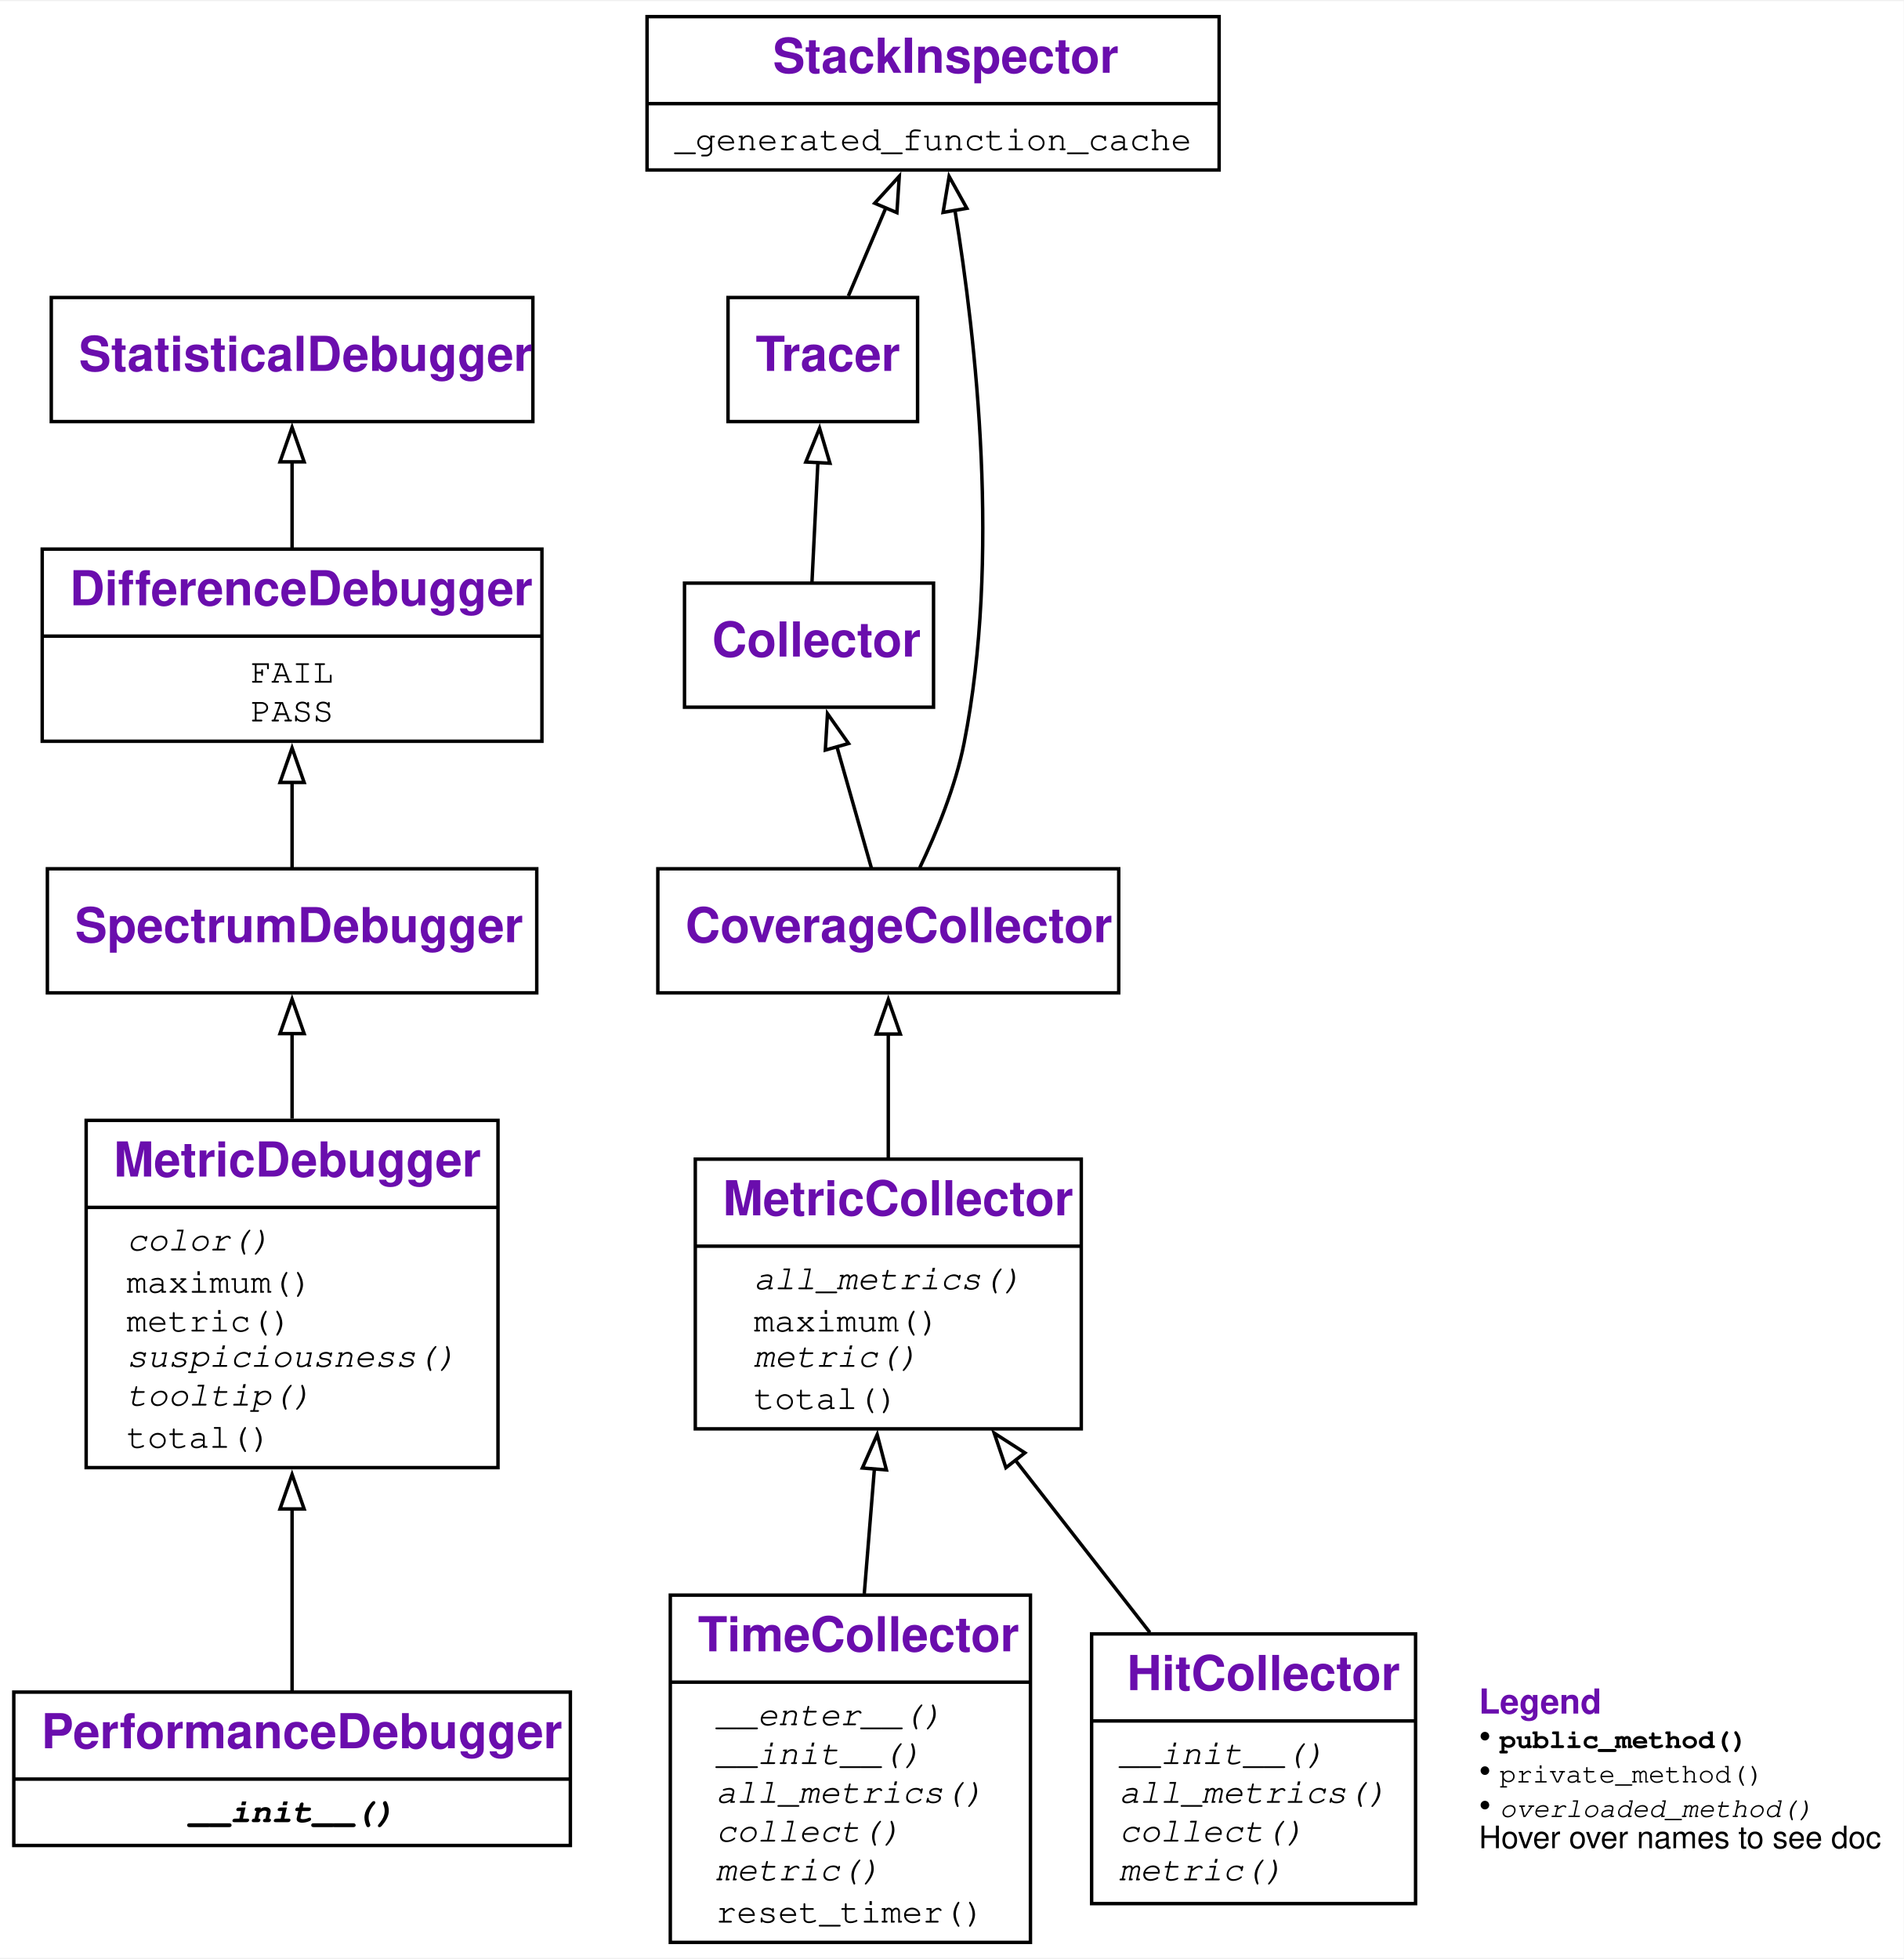
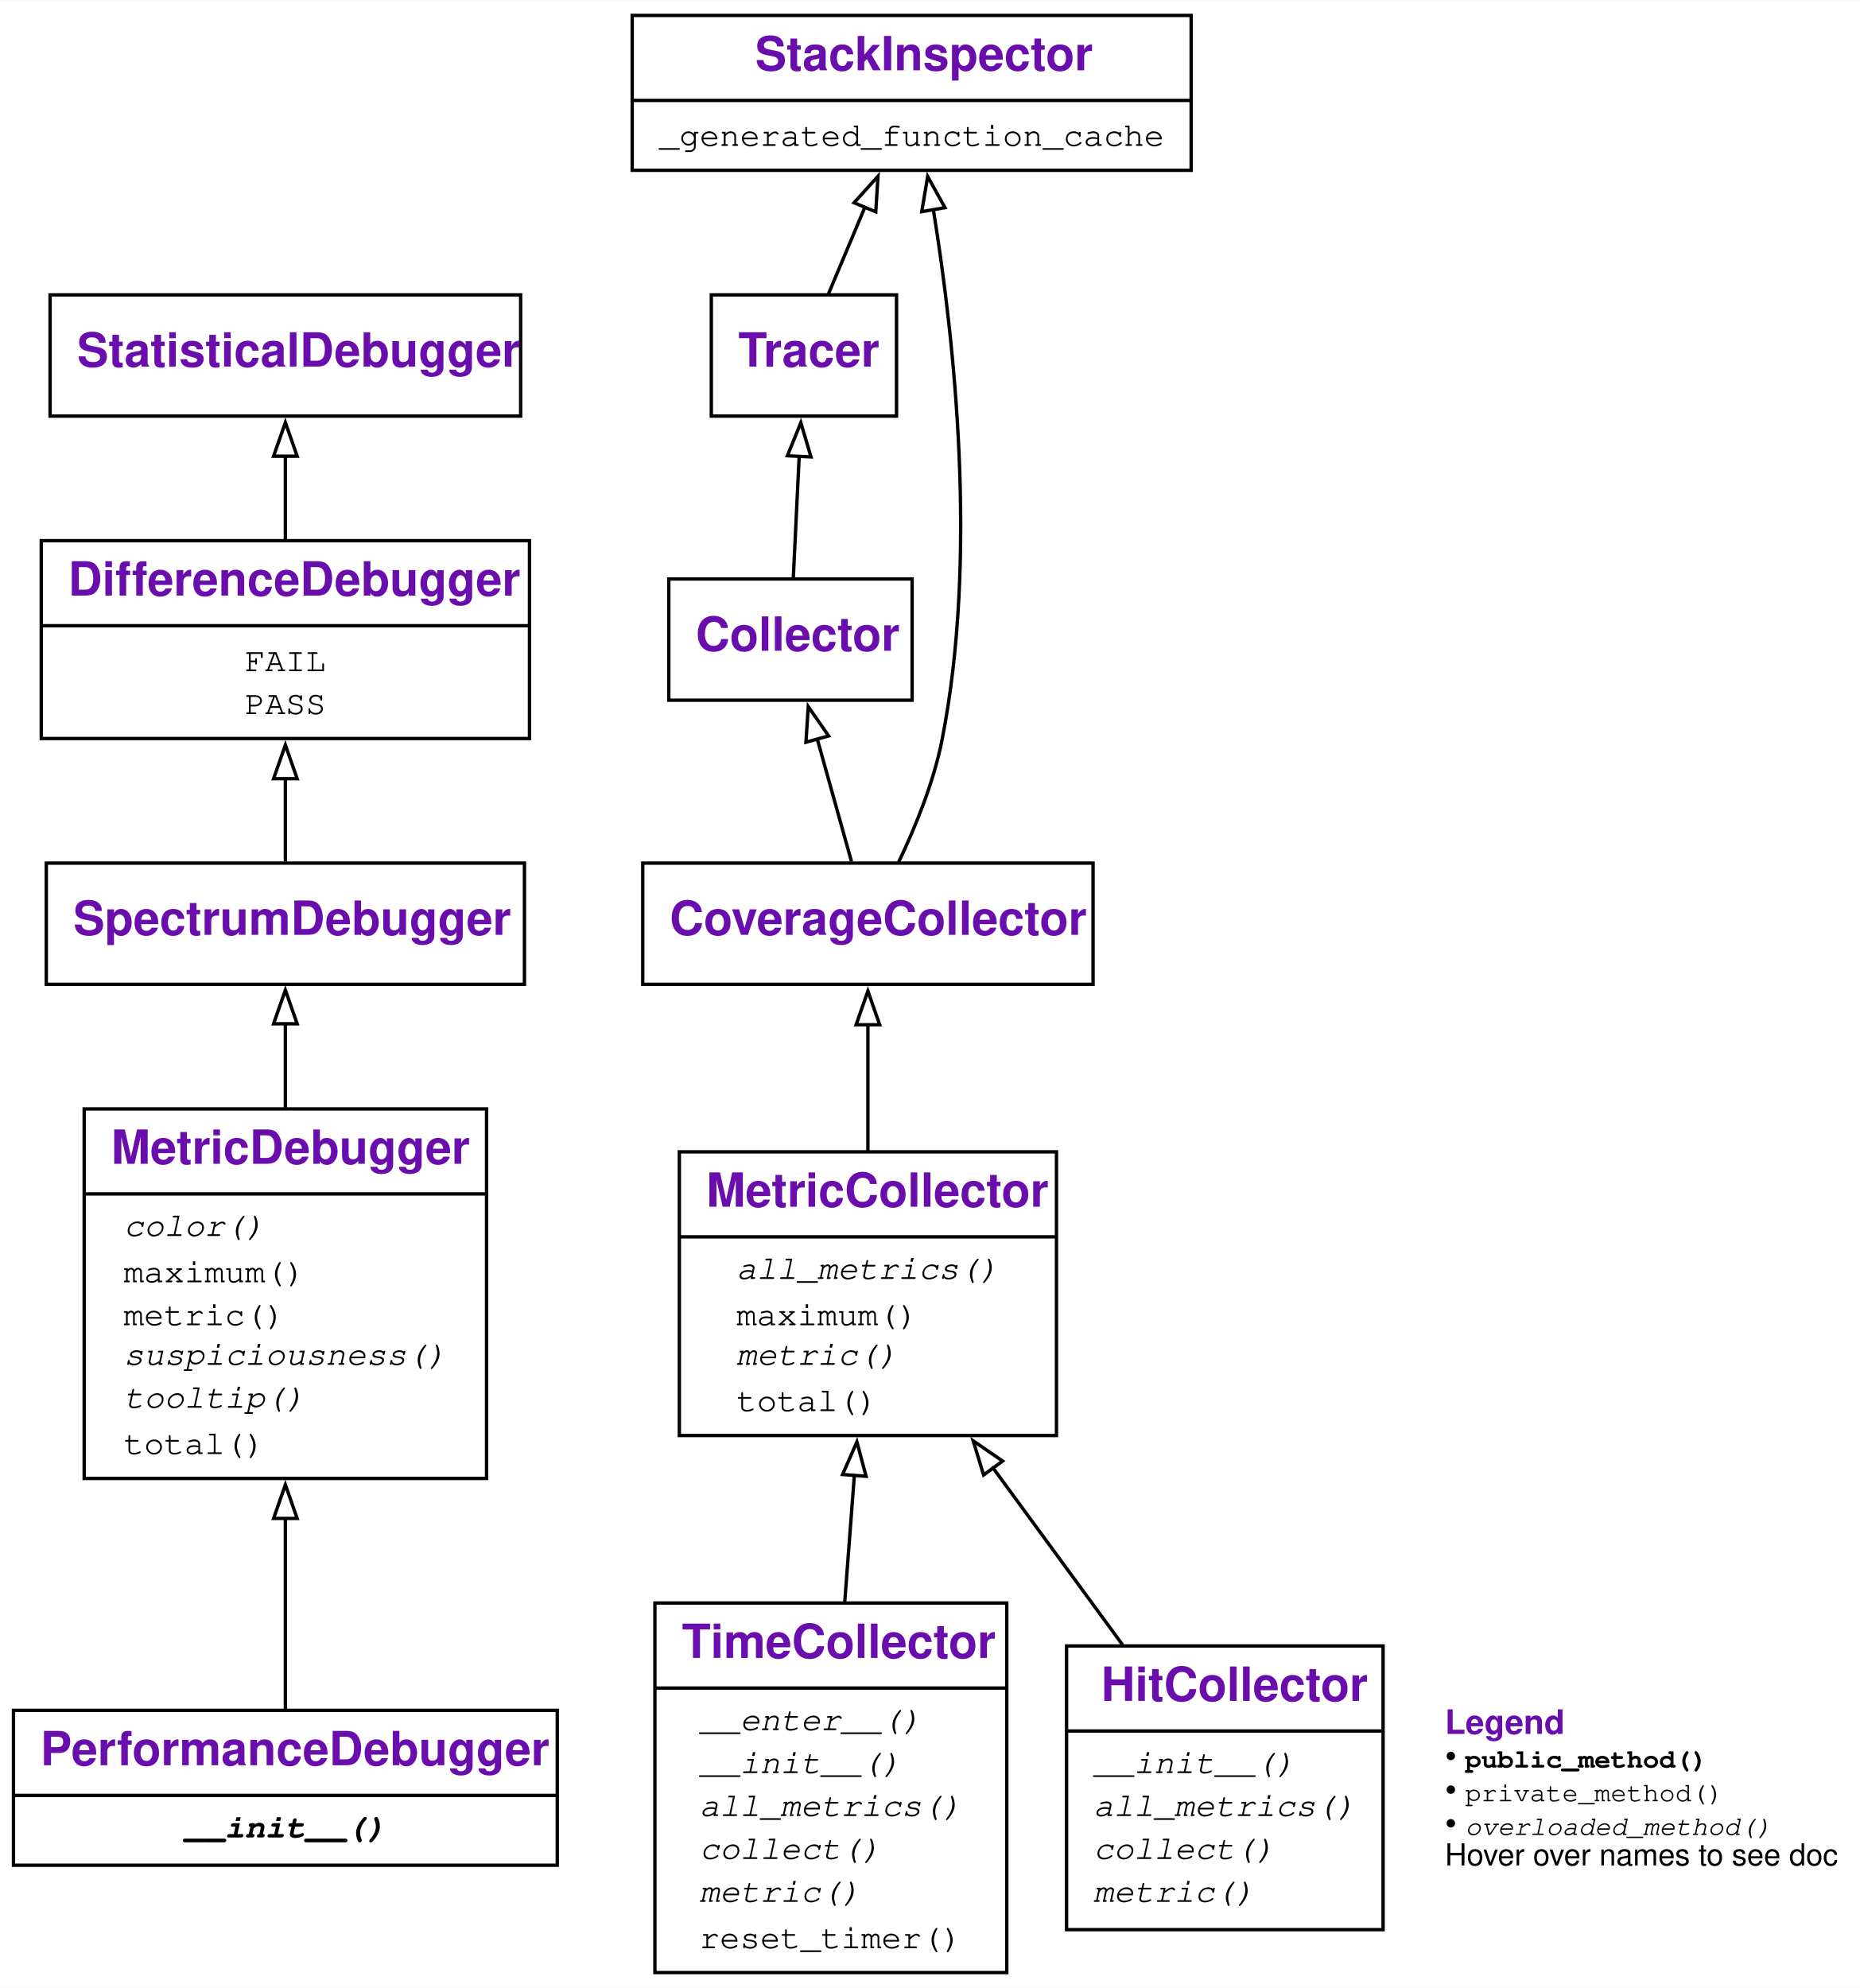
- <svg xmlns="http://www.w3.org/2000/svg" xmlns:xlink="http://www.w3.org/1999/xlink" width="552pt" height="568pt" viewBox="0.00 0.00 552.38 567.75">
-   <g id="graph0" class="graph" transform="scale(1 1) rotate(0) translate(4 563.75)">
+ <svg xmlns="http://www.w3.org/2000/svg" xmlns:xlink="http://www.w3.org/1999/xlink" width="552pt" height="590pt" viewBox="0.00 0.00 552.38 590.25">
+   <g id="graph0" class="graph" transform="scale(1 1) rotate(0) translate(4 586.25)">
    <g id="a_graph0">
      <a xlink:title="PerformanceDebugger class hierarchy">
-         <polygon fill="white" stroke="none" points="-4,4 -4,-563.75 548.38,-563.75 548.38,4 -4,4" />
+         <polygon fill="white" stroke="none" points="-4,4 -4,-586.25 548.38,-586.25 548.38,4 -4,4" />
      </a>
    </g>
    <g id="node1" class="node">
      <g id="a_node1">
        <a xlink:href="#" xlink:title="class PerformanceDebugger:&#10;Collect and visualize a metric">
-           <polygon fill="none" stroke="black" points="0,-28.62 0,-73.12 161.5,-73.12 161.5,-28.62 0,-28.62" />
-           <text text-anchor="start" x="8" y="-56.83" font-family="Raleway, Helvetica, Arial, sans-serif" font-weight="bold" font-size="14.00" fill="#6a0dad">PerformanceDebugger</text>
-           <polyline fill="none" stroke="black" points="0,-47.88 161.5,-47.88" />
+           <polygon fill="none" stroke="black" points="0,-32.38 0,-78.38 161.5,-78.38 161.5,-32.38 0,-32.38" />
+           <text text-anchor="start" x="8" y="-62.08" font-family="Raleway, Helvetica, Arial, sans-serif" font-weight="bold" font-size="14.00" fill="#6a0dad">PerformanceDebugger</text>
+           <polyline fill="none" stroke="black" points="0,-53.12 161.5,-53.12" />
          <g id="a_node1_0">
            <a xlink:href="#" xlink:title="PerformanceDebugger">
              <g id="a_node1_1">
                <a xlink:href="#" xlink:title="__init__(self, collector_class: Type, log: bool = False):&#10;Constructor. Use instances of `collector_class` to collect events.">
-                   <text text-anchor="start" x="50.75" y="-35.38" font-family="'Fira Mono', 'Source Code Pro', 'Courier', monospace" font-weight="bold" font-style="italic" font-size="10.00">__init__()</text>
+                   <text text-anchor="start" x="50.75" y="-40.62" font-family="'Fira Mono', 'Source Code Pro', 'Courier', monospace" font-weight="bold" font-style="italic" font-size="10.00">__init__()</text>
                </a>
              </g>
            </a>
          </g>
        </a>
      </g>
    </g>
    <g id="node2" class="node">
      <g id="a_node2">
        <a xlink:href="#" xlink:title="class MetricDebugger:&#10;Visualize a metric">
-           <polygon fill="none" stroke="black" points="21,-138.25 21,-239 140.5,-239 140.5,-138.25 21,-138.25" />
-           <text text-anchor="start" x="29" y="-222.7" font-family="Raleway, Helvetica, Arial, sans-serif" font-weight="bold" font-size="14.00" fill="#6a0dad">MetricDebugger</text>
-           <polyline fill="none" stroke="black" points="21,-213.75 140.5,-213.75" />
+           <polygon fill="none" stroke="black" points="21,-147.25 21,-257 140.5,-257 140.5,-147.25 21,-147.25" />
+           <text text-anchor="start" x="29" y="-240.7" font-family="Raleway, Helvetica, Arial, sans-serif" font-weight="bold" font-size="14.00" fill="#6a0dad">MetricDebugger</text>
+           <polyline fill="none" stroke="black" points="21,-231.75 140.5,-231.75" />
          <g id="a_node2_2">
            <a xlink:href="#" xlink:title="MetricDebugger">
              <g id="a_node2_3">
                <a xlink:href="#" xlink:title="color(self, location: Tuple[str, int]) -&gt; str:&#10;Return a color for the given event, or None.&#10;To be overloaded in subclasses.">
-                   <text text-anchor="start" x="32.75" y="-201.25" font-family="'Fira Mono', 'Source Code Pro', 'Courier', monospace" font-style="italic" font-size="10.00">color()</text>
+                   <text text-anchor="start" x="32.75" y="-219.25" font-family="'Fira Mono', 'Source Code Pro', 'Courier', monospace" font-style="italic" font-size="10.00">color()</text>
                </a>
              </g>
              <g id="a_node2_4">
                <a xlink:href="#" xlink:title="maximum(self, func_name: str) -&gt; float">
-                   <text text-anchor="start" x="32.75" y="-189" font-family="'Fira Mono', 'Source Code Pro', 'Courier', monospace" font-size="10.00">maximum()</text>
+                   <text text-anchor="start" x="32.75" y="-205.5" font-family="'Fira Mono', 'Source Code Pro', 'Courier', monospace" font-size="10.00">maximum()</text>
                </a>
              </g>
              <g id="a_node2_5">
                <a xlink:href="#" xlink:title="metric(self, location: Tuple[str, int]) -&gt; float">
-                   <text text-anchor="start" x="32.75" y="-177.75" font-family="'Fira Mono', 'Source Code Pro', 'Courier', monospace" font-size="10.00">metric()</text>
+                   <text text-anchor="start" x="32.75" y="-192.75" font-family="'Fira Mono', 'Source Code Pro', 'Courier', monospace" font-size="10.00">metric()</text>
                </a>
              </g>
              <g id="a_node2_6">
                <a xlink:href="#" xlink:title="suspiciousness(self, location: Tuple[str, int]) -&gt; float:&#10;Return a suspiciousness value in the range [0, 1.0]&#10;for the given event, or `None` if unknown.&#10;To be overloaded in subclasses.">
-                   <text text-anchor="start" x="32.75" y="-167.5" font-family="'Fira Mono', 'Source Code Pro', 'Courier', monospace" font-style="italic" font-size="10.00">suspiciousness()</text>
+                   <text text-anchor="start" x="32.75" y="-181" font-family="'Fira Mono', 'Source Code Pro', 'Courier', monospace" font-style="italic" font-size="10.00">suspiciousness()</text>
                </a>
              </g>
              <g id="a_node2_7">
                <a xlink:href="#" xlink:title="tooltip(self, location: Tuple[str, int]) -&gt; str:&#10;Return a tooltip for the given event (default: percentage).&#10;To be overloaded in subclasses.">
-                   <text text-anchor="start" x="32.75" y="-156.25" font-family="'Fira Mono', 'Source Code Pro', 'Courier', monospace" font-style="italic" font-size="10.00">tooltip()</text>
+                   <text text-anchor="start" x="32.75" y="-168.25" font-family="'Fira Mono', 'Source Code Pro', 'Courier', monospace" font-style="italic" font-size="10.00">tooltip()</text>
                </a>
              </g>
              <g id="a_node2_8">
                <a xlink:href="#" xlink:title="total(self, func_name: str) -&gt; float">
-                   <text text-anchor="start" x="32.75" y="-144" font-family="'Fira Mono', 'Source Code Pro', 'Courier', monospace" font-size="10.00">total()</text>
+                   <text text-anchor="start" x="32.75" y="-154.5" font-family="'Fira Mono', 'Source Code Pro', 'Courier', monospace" font-size="10.00">total()</text>
                </a>
              </g>
            </a>
          </g>
        </a>
      </g>
    </g>
    <g id="edge1" class="edge">
-       <path fill="none" stroke="black" d="M80.75,-73.38C80.75,-87.75 80.75,-107.43 80.75,-126.41" />
-       <polygon fill="none" stroke="black" points="77.25,-126.26 80.75,-136.26 84.25,-126.26 77.25,-126.26" />
+       <path fill="none" stroke="black" d="M80.75,-78.67C80.75,-94 80.75,-115.19 80.75,-135.65" />
+       <polygon fill="none" stroke="black" points="77.25,-135.38 80.75,-145.38 84.25,-135.38 77.25,-135.38" />
    </g>
    <g id="node3" class="node">
      <g id="a_node3">
        <a xlink:href="StatisticalDebugger.ipynb" xlink:title="class SpectrumDebugger:&#10;A class to collect events for passing and failing outcomes.">
-           <polygon fill="none" stroke="black" points="9.75,-276 9.75,-312 151.75,-312 151.75,-276 9.75,-276" />
-           <text text-anchor="start" x="17.75" y="-290.7" font-family="Raleway, Helvetica, Arial, sans-serif" font-weight="bold" font-size="14.00" fill="#6a0dad">SpectrumDebugger</text>
+           <polygon fill="none" stroke="black" points="9.75,-294 9.75,-330 151.75,-330 151.75,-294 9.75,-294" />
+           <text text-anchor="start" x="17.75" y="-308.7" font-family="Raleway, Helvetica, Arial, sans-serif" font-weight="bold" font-size="14.00" fill="#6a0dad">SpectrumDebugger</text>
        </a>
      </g>
    </g>
    <g id="edge2" class="edge">
-       <path fill="none" stroke="black" d="M80.75,-239.5C80.75,-248.03 80.75,-256.64 80.75,-264.38" />
-       <polygon fill="none" stroke="black" points="77.25,-264.17 80.75,-274.17 84.25,-264.17 77.25,-264.17" />
+       <path fill="none" stroke="black" d="M80.75,-257.38C80.75,-266.06 80.75,-274.72 80.75,-282.48" />
+       <polygon fill="none" stroke="black" points="77.25,-282.28 80.75,-292.28 84.25,-282.28 77.25,-282.28" />
    </g>
    <g id="node4" class="node">
      <g id="a_node4">
        <a xlink:href="StatisticalDebugger.ipynb" xlink:title="class DifferenceDebugger:&#10;A class to collect events for passing and failing outcomes.">
-           <polygon fill="none" stroke="black" points="8.25,-349 8.25,-404.75 153.25,-404.75 153.25,-349 8.25,-349" />
-           <text text-anchor="start" x="16.25" y="-388.45" font-family="Raleway, Helvetica, Arial, sans-serif" font-weight="bold" font-size="14.00" fill="#6a0dad">DifferenceDebugger</text>
-           <polyline fill="none" stroke="black" points="8.25,-379.5 153.25,-379.5" />
+           <polygon fill="none" stroke="black" points="8.25,-367 8.25,-425.75 153.25,-425.75 153.25,-367 8.25,-367" />
+           <text text-anchor="start" x="16.25" y="-409.45" font-family="Raleway, Helvetica, Arial, sans-serif" font-weight="bold" font-size="14.00" fill="#6a0dad">DifferenceDebugger</text>
+           <polyline fill="none" stroke="black" points="8.25,-400.5 153.25,-400.5" />
          <g id="a_node4_9">
            <a xlink:href="#" xlink:title="DifferenceDebugger">
              <g id="a_node4_10">
                <a xlink:href="StatisticalDebugger.ipynb" xlink:title="FAIL = 'FAIL'">
-                   <text text-anchor="start" x="68.75" y="-366" font-family="'Fira Mono', 'Source Code Pro', 'Courier', monospace" font-size="10.00">FAIL</text>
+                   <text text-anchor="start" x="68.75" y="-387" font-family="'Fira Mono', 'Source Code Pro', 'Courier', monospace" font-size="10.00">FAIL</text>
                </a>
              </g>
              <g id="a_node4_11">
                <a xlink:href="StatisticalDebugger.ipynb" xlink:title="PASS = 'PASS'">
-                   <text text-anchor="start" x="68.75" y="-354.75" font-family="'Fira Mono', 'Source Code Pro', 'Courier', monospace" font-size="10.00">PASS</text>
+                   <text text-anchor="start" x="68.75" y="-374.25" font-family="'Fira Mono', 'Source Code Pro', 'Courier', monospace" font-size="10.00">PASS</text>
                </a>
              </g>
            </a>
          </g>
        </a>
      </g>
    </g>
    <g id="edge3" class="edge">
-       <path fill="none" stroke="black" d="M80.75,-312.15C80.75,-319.5 80.75,-328.41 80.75,-337.21" />
-       <polygon fill="none" stroke="black" points="77.25,-337.05 80.75,-347.05 84.25,-337.05 77.25,-337.05" />
+       <path fill="none" stroke="black" d="M80.75,-330.47C80.75,-337.76 80.75,-346.55 80.75,-355.28" />
+       <polygon fill="none" stroke="black" points="77.25,-355.07 80.75,-365.07 84.25,-355.07 77.25,-355.07" />
    </g>
    <g id="node5" class="node">
      <g id="a_node5">
        <a xlink:href="StatisticalDebugger.ipynb" xlink:title="class StatisticalDebugger:&#10;A class to collect events for multiple outcomes.">
-           <polygon fill="none" stroke="black" points="10.88,-441.75 10.88,-477.75 150.62,-477.75 150.62,-441.75 10.88,-441.75" />
-           <text text-anchor="start" x="18.88" y="-456.45" font-family="Raleway, Helvetica, Arial, sans-serif" font-weight="bold" font-size="14.00" fill="#6a0dad">StatisticalDebugger</text>
+           <polygon fill="none" stroke="black" points="10.88,-462.75 10.88,-498.75 150.62,-498.75 150.62,-462.75 10.88,-462.75" />
+           <text text-anchor="start" x="18.88" y="-477.45" font-family="Raleway, Helvetica, Arial, sans-serif" font-weight="bold" font-size="14.00" fill="#6a0dad">StatisticalDebugger</text>
        </a>
      </g>
    </g>
    <g id="edge4" class="edge">
-       <path fill="none" stroke="black" d="M80.75,-404.81C80.75,-412.96 80.75,-421.93 80.75,-430.19" />
-       <polygon fill="none" stroke="black" points="77.25,-430.07 80.75,-440.07 84.25,-430.07 77.25,-430.07" />
+       <path fill="none" stroke="black" d="M80.75,-426.19C80.75,-434.2 80.75,-442.9 80.75,-450.91" />
+       <polygon fill="none" stroke="black" points="77.25,-450.85 80.75,-460.85 84.25,-450.85 77.25,-450.85" />
    </g>
    <g id="node6" class="node">
      <g id="a_node6">
        <a xlink:href="#" xlink:title="class TimeCollector:&#10;Collect time executed for each line">
-           <polygon fill="none" stroke="black" points="190.5,-0.5 190.5,-101.25 295,-101.25 295,-0.5 190.5,-0.5" />
-           <text text-anchor="start" x="198.5" y="-84.95" font-family="Raleway, Helvetica, Arial, sans-serif" font-weight="bold" font-size="14.00" fill="#6a0dad">TimeCollector</text>
-           <polyline fill="none" stroke="black" points="190.5,-76 295,-76" />
+           <polygon fill="none" stroke="black" points="190.5,-0.5 190.5,-110.25 295,-110.25 295,-0.5 190.5,-0.5" />
+           <text text-anchor="start" x="198.5" y="-93.95" font-family="Raleway, Helvetica, Arial, sans-serif" font-weight="bold" font-size="14.00" fill="#6a0dad">TimeCollector</text>
+           <polyline fill="none" stroke="black" points="190.5,-85 295,-85" />
          <g id="a_node6_12">
            <a xlink:href="#" xlink:title="TimeCollector">
              <g id="a_node6_13">
                <a xlink:href="#" xlink:title="__enter__(self) -&gt; Any:&#10;Called at begin of `with` block. Turn tracing on.">
-                   <text text-anchor="start" x="203.75" y="-63.5" font-family="'Fira Mono', 'Source Code Pro', 'Courier', monospace" font-style="italic" font-size="10.00">__enter__()</text>
+                   <text text-anchor="start" x="203.75" y="-72.5" font-family="'Fira Mono', 'Source Code Pro', 'Courier', monospace" font-style="italic" font-size="10.00">__enter__()</text>
                </a>
              </g>
              <g id="a_node6_14">
                <a xlink:href="#" xlink:title="__init__(self) -&gt; None:&#10;Constructor">
-                   <text text-anchor="start" x="203.75" y="-52.25" font-family="'Fira Mono', 'Source Code Pro', 'Courier', monospace" font-style="italic" font-size="10.00">__init__()</text>
+                   <text text-anchor="start" x="203.75" y="-59.75" font-family="'Fira Mono', 'Source Code Pro', 'Courier', monospace" font-style="italic" font-size="10.00">__init__()</text>
                </a>
              </g>
              <g id="a_node6_15">
                <a xlink:href="#" xlink:title="all_metrics(self, func: str) -&gt; List[float]:&#10;Return all metric for a function `func`.">
-                   <text text-anchor="start" x="203.75" y="-41" font-family="'Fira Mono', 'Source Code Pro', 'Courier', monospace" font-style="italic" font-size="10.00">all_metrics()</text>
+                   <text text-anchor="start" x="203.75" y="-47" font-family="'Fira Mono', 'Source Code Pro', 'Courier', monospace" font-style="italic" font-size="10.00">all_metrics()</text>
                </a>
              </g>
              <g id="a_node6_16">
                <a xlink:href="#" xlink:title="collect(self, frame: frame, event: str, arg: Any) -&gt; None:&#10;Invoked for every line executed. Accumulate time spent.">
-                   <text text-anchor="start" x="203.75" y="-29.75" font-family="'Fira Mono', 'Source Code Pro', 'Courier', monospace" font-style="italic" font-size="10.00">collect()</text>
+                   <text text-anchor="start" x="203.75" y="-34.25" font-family="'Fira Mono', 'Source Code Pro', 'Courier', monospace" font-style="italic" font-size="10.00">collect()</text>
                </a>
              </g>
              <g id="a_node6_17">
                <a xlink:href="#" xlink:title="metric(self, location: Any) -&gt; Optional[float]:&#10;Return a metric for an event, or none.">
-                   <text text-anchor="start" x="203.75" y="-18.5" font-family="'Fira Mono', 'Source Code Pro', 'Courier', monospace" font-style="italic" font-size="10.00">metric()</text>
+                   <text text-anchor="start" x="203.75" y="-21.5" font-family="'Fira Mono', 'Source Code Pro', 'Courier', monospace" font-style="italic" font-size="10.00">metric()</text>
                </a>
              </g>
              <g id="a_node6_18">
                <a xlink:href="#" xlink:title="reset_timer(self) -&gt; None">
-                   <text text-anchor="start" x="203.75" y="-6.25" font-family="'Fira Mono', 'Source Code Pro', 'Courier', monospace" font-size="10.00">reset_timer()</text>
+                   <text text-anchor="start" x="203.75" y="-7.75" font-family="'Fira Mono', 'Source Code Pro', 'Courier', monospace" font-size="10.00">reset_timer()</text>
                </a>
              </g>
            </a>
          </g>
        </a>
      </g>
    </g>
    <g id="node7" class="node">
      <g id="a_node7">
        <a xlink:href="#" xlink:title="class MetricCollector:&#10;Abstract superclass for collecting line-specific metrics">
-           <polygon fill="none" stroke="black" points="197.75,-149.5 197.75,-227.75 309.75,-227.75 309.75,-149.5 197.75,-149.5" />
-           <text text-anchor="start" x="205.75" y="-211.45" font-family="Raleway, Helvetica, Arial, sans-serif" font-weight="bold" font-size="14.00" fill="#6a0dad">MetricCollector</text>
-           <polyline fill="none" stroke="black" points="197.75,-202.5 309.75,-202.5" />
+           <polygon fill="none" stroke="black" points="197.75,-160 197.75,-244.25 309.75,-244.25 309.75,-160 197.75,-160" />
+           <text text-anchor="start" x="205.75" y="-227.95" font-family="Raleway, Helvetica, Arial, sans-serif" font-weight="bold" font-size="14.00" fill="#6a0dad">MetricCollector</text>
+           <polyline fill="none" stroke="black" points="197.75,-219 309.75,-219" />
          <g id="a_node7_19">
            <a xlink:href="#" xlink:title="MetricCollector">
              <g id="a_node7_20">
                <a xlink:href="#" xlink:title="all_metrics(self, func: str) -&gt; List[float]:&#10;Return all metric for a function `func`.">
-                   <text text-anchor="start" x="214.75" y="-190" font-family="'Fira Mono', 'Source Code Pro', 'Courier', monospace" font-style="italic" font-size="10.00">all_metrics()</text>
+                   <text text-anchor="start" x="214.75" y="-206.5" font-family="'Fira Mono', 'Source Code Pro', 'Courier', monospace" font-style="italic" font-size="10.00">all_metrics()</text>
                </a>
              </g>
              <g id="a_node7_21">
                <a xlink:href="#" xlink:title="maximum(self, func: str) -&gt; float">
-                   <text text-anchor="start" x="214.75" y="-177.75" font-family="'Fira Mono', 'Source Code Pro', 'Courier', monospace" font-size="10.00">maximum()</text>
+                   <text text-anchor="start" x="214.75" y="-192.75" font-family="'Fira Mono', 'Source Code Pro', 'Courier', monospace" font-size="10.00">maximum()</text>
                </a>
              </g>
              <g id="a_node7_22">
                <a xlink:href="#" xlink:title="metric(self, event: Any) -&gt; Optional[float]:&#10;Return a metric for an event, or none.">
-                   <text text-anchor="start" x="214.75" y="-167.5" font-family="'Fira Mono', 'Source Code Pro', 'Courier', monospace" font-style="italic" font-size="10.00">metric()</text>
+                   <text text-anchor="start" x="214.75" y="-181" font-family="'Fira Mono', 'Source Code Pro', 'Courier', monospace" font-style="italic" font-size="10.00">metric()</text>
                </a>
              </g>
              <g id="a_node7_23">
                <a xlink:href="#" xlink:title="total(self, func: str) -&gt; float">
-                   <text text-anchor="start" x="214.75" y="-155.25" font-family="'Fira Mono', 'Source Code Pro', 'Courier', monospace" font-size="10.00">total()</text>
+                   <text text-anchor="start" x="214.75" y="-167.25" font-family="'Fira Mono', 'Source Code Pro', 'Courier', monospace" font-size="10.00">total()</text>
                </a>
              </g>
            </a>
          </g>
        </a>
      </g>
    </g>
    <g id="edge5" class="edge">
-       <path fill="none" stroke="black" d="M246.78,-101.65C247.75,-113.58 248.78,-126.31 249.75,-138.22" />
-       <polygon fill="none" stroke="black" points="246.23,-138.14 250.53,-147.83 253.21,-137.58 246.23,-138.14" />
+       <path fill="none" stroke="black" d="M246.88,-110.69C247.81,-122.97 248.8,-135.99 249.73,-148.21" />
+       <polygon fill="none" stroke="black" points="246.23,-148.42 250.48,-158.12 253.21,-147.89 246.23,-148.42" />
    </g>
    <g id="node8" class="node">
      <g id="a_node8">
        <a xlink:href="StatisticalDebugger.ipynb" xlink:title="class CoverageCollector:&#10;A class to record covered locations during execution.">
-           <polygon fill="none" stroke="black" points="186.88,-276 186.88,-312 320.62,-312 320.62,-276 186.88,-276" />
-           <text text-anchor="start" x="194.88" y="-290.7" font-family="Raleway, Helvetica, Arial, sans-serif" font-weight="bold" font-size="14.00" fill="#6a0dad">CoverageCollector</text>
+           <polygon fill="none" stroke="black" points="186.88,-294 186.88,-330 320.62,-330 320.62,-294 186.88,-294" />
+           <text text-anchor="start" x="194.88" y="-308.7" font-family="Raleway, Helvetica, Arial, sans-serif" font-weight="bold" font-size="14.00" fill="#6a0dad">CoverageCollector</text>
        </a>
      </g>
    </g>
    <g id="edge6" class="edge">
-       <path fill="none" stroke="black" d="M253.75,-228.12C253.75,-240.09 253.75,-253.07 253.75,-264.26" />
-       <polygon fill="none" stroke="black" points="250.25,-264.05 253.75,-274.05 257.25,-264.05 250.25,-264.05" />
+       <path fill="none" stroke="black" d="M253.75,-244.52C253.75,-257.14 253.75,-270.72 253.75,-282.29" />
+       <polygon fill="none" stroke="black" points="250.25,-282 253.75,-292 257.25,-282 250.25,-282" />
    </g>
    <g id="node9" class="node">
      <g id="a_node9">
        <a xlink:href="StatisticalDebugger.ipynb" xlink:title="class Collector:&#10;A class to record events during execution.">
-           <polygon fill="none" stroke="black" points="194.62,-358.88 194.62,-394.88 266.88,-394.88 266.88,-358.88 194.62,-358.88" />
-           <text text-anchor="start" x="202.62" y="-373.57" font-family="Raleway, Helvetica, Arial, sans-serif" font-weight="bold" font-size="14.00" fill="#6a0dad">Collector</text>
+           <polygon fill="none" stroke="black" points="194.62,-378.38 194.62,-414.38 266.88,-414.38 266.88,-378.38 194.62,-378.38" />
+           <text text-anchor="start" x="202.62" y="-393.07" font-family="Raleway, Helvetica, Arial, sans-serif" font-weight="bold" font-size="14.00" fill="#6a0dad">Collector</text>
        </a>
      </g>
    </g>
    <g id="edge7" class="edge">
-       <path fill="none" stroke="black" d="M248.87,-312.15C245.93,-322.48 242.12,-335.89 238.75,-347.74" />
-       <polygon fill="none" stroke="black" points="235.48,-346.44 236.11,-357.01 242.22,-348.35 235.48,-346.44" />
+       <path fill="none" stroke="black" d="M248.87,-330.47C245.91,-341.06 242.07,-354.83 238.68,-366.96" />
+       <polygon fill="none" stroke="black" points="235.35,-365.9 236.03,-376.47 242.09,-367.78 235.35,-365.9" />
    </g>
    <g id="node11" class="node">
      <g id="a_node11">
        <a xlink:href="StackInspector.ipynb" xlink:title="class StackInspector:&#10;Provide functions to inspect the stack">
-           <polygon fill="none" stroke="black" points="183.75,-514.75 183.75,-559.25 349.75,-559.25 349.75,-514.75 183.75,-514.75" />
-           <text text-anchor="start" x="220.25" y="-542.95" font-family="Raleway, Helvetica, Arial, sans-serif" font-weight="bold" font-size="14.00" fill="#6a0dad">StackInspector</text>
-           <polyline fill="none" stroke="black" points="183.75,-534 349.75,-534" />
+           <polygon fill="none" stroke="black" points="183.75,-535.75 183.75,-581.75 349.75,-581.75 349.75,-535.75 183.75,-535.75" />
+           <text text-anchor="start" x="220.25" y="-565.45" font-family="Raleway, Helvetica, Arial, sans-serif" font-weight="bold" font-size="14.00" fill="#6a0dad">StackInspector</text>
+           <polyline fill="none" stroke="black" points="183.75,-556.5 349.75,-556.5" />
          <g id="a_node11_24">
            <a xlink:href="#" xlink:title="StackInspector">
              <g id="a_node11_25">
                <a xlink:href="StackInspector.ipynb" xlink:title="_generated_function_cache = {('remove_html_markup', 238): &lt;function remove_html_markup&gt;}">
-                   <text text-anchor="start" x="191.75" y="-520.5" font-family="'Fira Mono', 'Source Code Pro', 'Courier', monospace" font-size="10.00">_generated_function_cache</text>
+                   <text text-anchor="start" x="191.75" y="-543" font-family="'Fira Mono', 'Source Code Pro', 'Courier', monospace" font-size="10.00">_generated_function_cache</text>
                </a>
              </g>
            </a>
          </g>
        </a>
      </g>
    </g>
    <g id="edge10" class="edge">
-       <path fill="none" stroke="black" d="M262.88,-312.29C267.76,-322.51 273.26,-335.89 275.75,-348.5 286.3,-401.87 279.26,-465.36 273.09,-503.09" />
-       <polygon fill="none" stroke="black" points="269.65,-502.44 271.4,-512.89 276.55,-503.63 269.65,-502.44" />
+       <path fill="none" stroke="black" d="M262.88,-330.29C267.76,-340.51 273.26,-353.89 275.75,-366.5 286.5,-420.91 279.41,-485.63 273.18,-524.11" />
+       <polygon fill="none" stroke="black" points="269.74,-523.47 271.5,-533.91 276.64,-524.65 269.74,-523.47" />
    </g>
    <g id="node10" class="node">
      <g id="a_node10">
        <a xlink:href="Tracer.ipynb" xlink:title="class Tracer:&#10;A class for tracing a piece of code. Use as `with Tracer(): block()`">
-           <polygon fill="none" stroke="black" points="207.25,-441.75 207.25,-477.75 262.25,-477.75 262.25,-441.75 207.25,-441.75" />
-           <text text-anchor="start" x="215.25" y="-456.45" font-family="Raleway, Helvetica, Arial, sans-serif" font-weight="bold" font-size="14.00" fill="#6a0dad">Tracer</text>
+           <polygon fill="none" stroke="black" points="207.25,-462.75 207.25,-498.75 262.25,-498.75 262.25,-462.75 207.25,-462.75" />
+           <text text-anchor="start" x="215.25" y="-477.45" font-family="Raleway, Helvetica, Arial, sans-serif" font-weight="bold" font-size="14.00" fill="#6a0dad">Tracer</text>
        </a>
      </g>
    </g>
    <g id="edge8" class="edge">
-       <path fill="none" stroke="black" d="M231.6,-395.03C232.1,-405.14 232.75,-418.21 233.32,-429.88" />
-       <polygon fill="none" stroke="black" points="229.82,-430.02 233.81,-439.83 236.82,-429.67 229.82,-430.02" />
+       <path fill="none" stroke="black" d="M231.6,-414.84C232.11,-425.33 232.77,-438.92 233.35,-450.96" />
+       <polygon fill="none" stroke="black" points="229.85,-450.98 233.83,-460.79 236.84,-450.64 229.85,-450.98" />
    </g>
    <g id="edge9" class="edge">
-       <path fill="none" stroke="black" d="M242.17,-478.2C245.43,-485.86 249.36,-495.09 253.11,-503.92" />
-       <polygon fill="none" stroke="black" points="249.81,-505.11 256.94,-512.94 256.25,-502.37 249.81,-505.11" />
+       <path fill="none" stroke="black" d="M242.01,-499C245.24,-506.65 249.14,-515.94 252.89,-524.84" />
+       <polygon fill="none" stroke="black" points="249.64,-526.12 256.74,-533.98 256.09,-523.41 249.64,-526.12" />
    </g>
    <g id="node12" class="node">
      <g id="a_node12">
        <a xlink:href="#" xlink:title="class HitCollector:&#10;Collect how often a line is executed">
-           <polygon fill="none" stroke="black" points="312.75,-11.75 312.75,-90 406.75,-90 406.75,-11.75 312.75,-11.75" />
-           <text text-anchor="start" x="323" y="-73.7" font-family="Raleway, Helvetica, Arial, sans-serif" font-weight="bold" font-size="14.00" fill="#6a0dad">HitCollector</text>
-           <polyline fill="none" stroke="black" points="312.75,-64.75 406.75,-64.75" />
+           <polygon fill="none" stroke="black" points="312.75,-13.25 312.75,-97.5 406.75,-97.5 406.75,-13.25 312.75,-13.25" />
+           <text text-anchor="start" x="323" y="-81.2" font-family="Raleway, Helvetica, Arial, sans-serif" font-weight="bold" font-size="14.00" fill="#6a0dad">HitCollector</text>
+           <polyline fill="none" stroke="black" points="312.75,-72.25 406.75,-72.25" />
          <g id="a_node12_26">
            <a xlink:href="#" xlink:title="HitCollector">
              <g id="a_node12_27">
                <a xlink:href="#" xlink:title="__init__(self) -&gt; None:&#10;Constructor.">
-                   <text text-anchor="start" x="320.75" y="-52.25" font-family="'Fira Mono', 'Source Code Pro', 'Courier', monospace" font-style="italic" font-size="10.00">__init__()</text>
+                   <text text-anchor="start" x="320.75" y="-59.75" font-family="'Fira Mono', 'Source Code Pro', 'Courier', monospace" font-style="italic" font-size="10.00">__init__()</text>
                </a>
              </g>
              <g id="a_node12_28">
                <a xlink:href="#" xlink:title="all_metrics(self, func: str) -&gt; List[float]:&#10;Return all metric for a function `func`.">
-                   <text text-anchor="start" x="320.75" y="-41" font-family="'Fira Mono', 'Source Code Pro', 'Courier', monospace" font-style="italic" font-size="10.00">all_metrics()</text>
+                   <text text-anchor="start" x="320.75" y="-47" font-family="'Fira Mono', 'Source Code Pro', 'Courier', monospace" font-style="italic" font-size="10.00">all_metrics()</text>
                </a>
              </g>
              <g id="a_node12_29">
                <a xlink:href="#" xlink:title="collect(self, frame: frame, event: str, arg: Any) -&gt; None:&#10;Save coverage for an observed event.">
-                   <text text-anchor="start" x="320.75" y="-29.75" font-family="'Fira Mono', 'Source Code Pro', 'Courier', monospace" font-style="italic" font-size="10.00">collect()</text>
+                   <text text-anchor="start" x="320.75" y="-34.25" font-family="'Fira Mono', 'Source Code Pro', 'Courier', monospace" font-style="italic" font-size="10.00">collect()</text>
                </a>
              </g>
              <g id="a_node12_30">
                <a xlink:href="#" xlink:title="metric(self, location: Tuple[str, int]) -&gt; Optional[int]:&#10;Return a metric for an event, or none.">
-                   <text text-anchor="start" x="320.75" y="-18.5" font-family="'Fira Mono', 'Source Code Pro', 'Courier', monospace" font-style="italic" font-size="10.00">metric()</text>
+                   <text text-anchor="start" x="320.75" y="-21.5" font-family="'Fira Mono', 'Source Code Pro', 'Courier', monospace" font-style="italic" font-size="10.00">metric()</text>
                </a>
              </g>
            </a>
          </g>
        </a>
      </g>
    </g>
    <g id="edge11" class="edge">
-       <path fill="none" stroke="black" d="M329.66,-90.41C317.47,-106.02 303.28,-124.19 290.49,-140.57" />
-       <polygon fill="none" stroke="black" points="287.88,-138.23 284.48,-148.27 293.39,-142.54 287.88,-138.23" />
+       <path fill="none" stroke="black" d="M329.37,-97.85C317.29,-114.36 303.27,-133.5 290.61,-150.79" />
+       <polygon fill="none" stroke="black" points="288.11,-148.28 285.02,-158.42 293.76,-152.42 288.11,-148.28" />
    </g>
    <g id="node13" class="node">
-       <text text-anchor="start" x="425.12" y="-66.88" font-family="Raleway, Helvetica, Arial, sans-serif" font-weight="bold" font-size="10.00" fill="#6a0dad">Legend</text>
-       <text text-anchor="start" x="425.12" y="-56.88" font-family="Raleway, Helvetica, Arial, sans-serif" font-size="10.00">• </text>
-       <text text-anchor="start" x="431.12" y="-56.88" font-family="'Fira Mono', 'Source Code Pro', 'Courier', monospace" font-weight="bold" font-size="8.00">public_method()</text>
-       <text text-anchor="start" x="425.12" y="-46.88" font-family="Raleway, Helvetica, Arial, sans-serif" font-size="10.00">• </text>
-       <text text-anchor="start" x="431.12" y="-46.88" font-family="'Fira Mono', 'Source Code Pro', 'Courier', monospace" font-size="8.00">private_method()</text>
-       <text text-anchor="start" x="425.12" y="-36.88" font-family="Raleway, Helvetica, Arial, sans-serif" font-size="10.00">• </text>
-       <text text-anchor="start" x="431.12" y="-36.88" font-family="'Fira Mono', 'Source Code Pro', 'Courier', monospace" font-style="italic" font-size="8.00">overloaded_method()</text>
-       <text text-anchor="start" x="425.12" y="-27.82" font-family="Helvetica,sans-Serif" font-size="9.00">Hover over names to see doc</text>
+       <text text-anchor="start" x="425.12" y="-71.38" font-family="Raleway, Helvetica, Arial, sans-serif" font-weight="bold" font-size="10.00" fill="#6a0dad">Legend</text>
+       <text text-anchor="start" x="425.12" y="-61.38" font-family="Raleway, Helvetica, Arial, sans-serif" font-size="10.00">• </text>
+       <text text-anchor="start" x="431.12" y="-61.38" font-family="'Fira Mono', 'Source Code Pro', 'Courier', monospace" font-weight="bold" font-size="8.00">public_method()</text>
+       <text text-anchor="start" x="425.12" y="-51.38" font-family="Raleway, Helvetica, Arial, sans-serif" font-size="10.00">• </text>
+       <text text-anchor="start" x="431.12" y="-51.38" font-family="'Fira Mono', 'Source Code Pro', 'Courier', monospace" font-size="8.00">private_method()</text>
+       <text text-anchor="start" x="425.12" y="-41.38" font-family="Raleway, Helvetica, Arial, sans-serif" font-size="10.00">• </text>
+       <text text-anchor="start" x="431.12" y="-41.38" font-family="'Fira Mono', 'Source Code Pro', 'Courier', monospace" font-style="italic" font-size="8.00">overloaded_method()</text>
+       <text text-anchor="start" x="425.12" y="-32.33" font-family="Helvetica,sans-Serif" font-size="9.00">Hover over names to see doc</text>
    </g>
  </g>
</svg>
